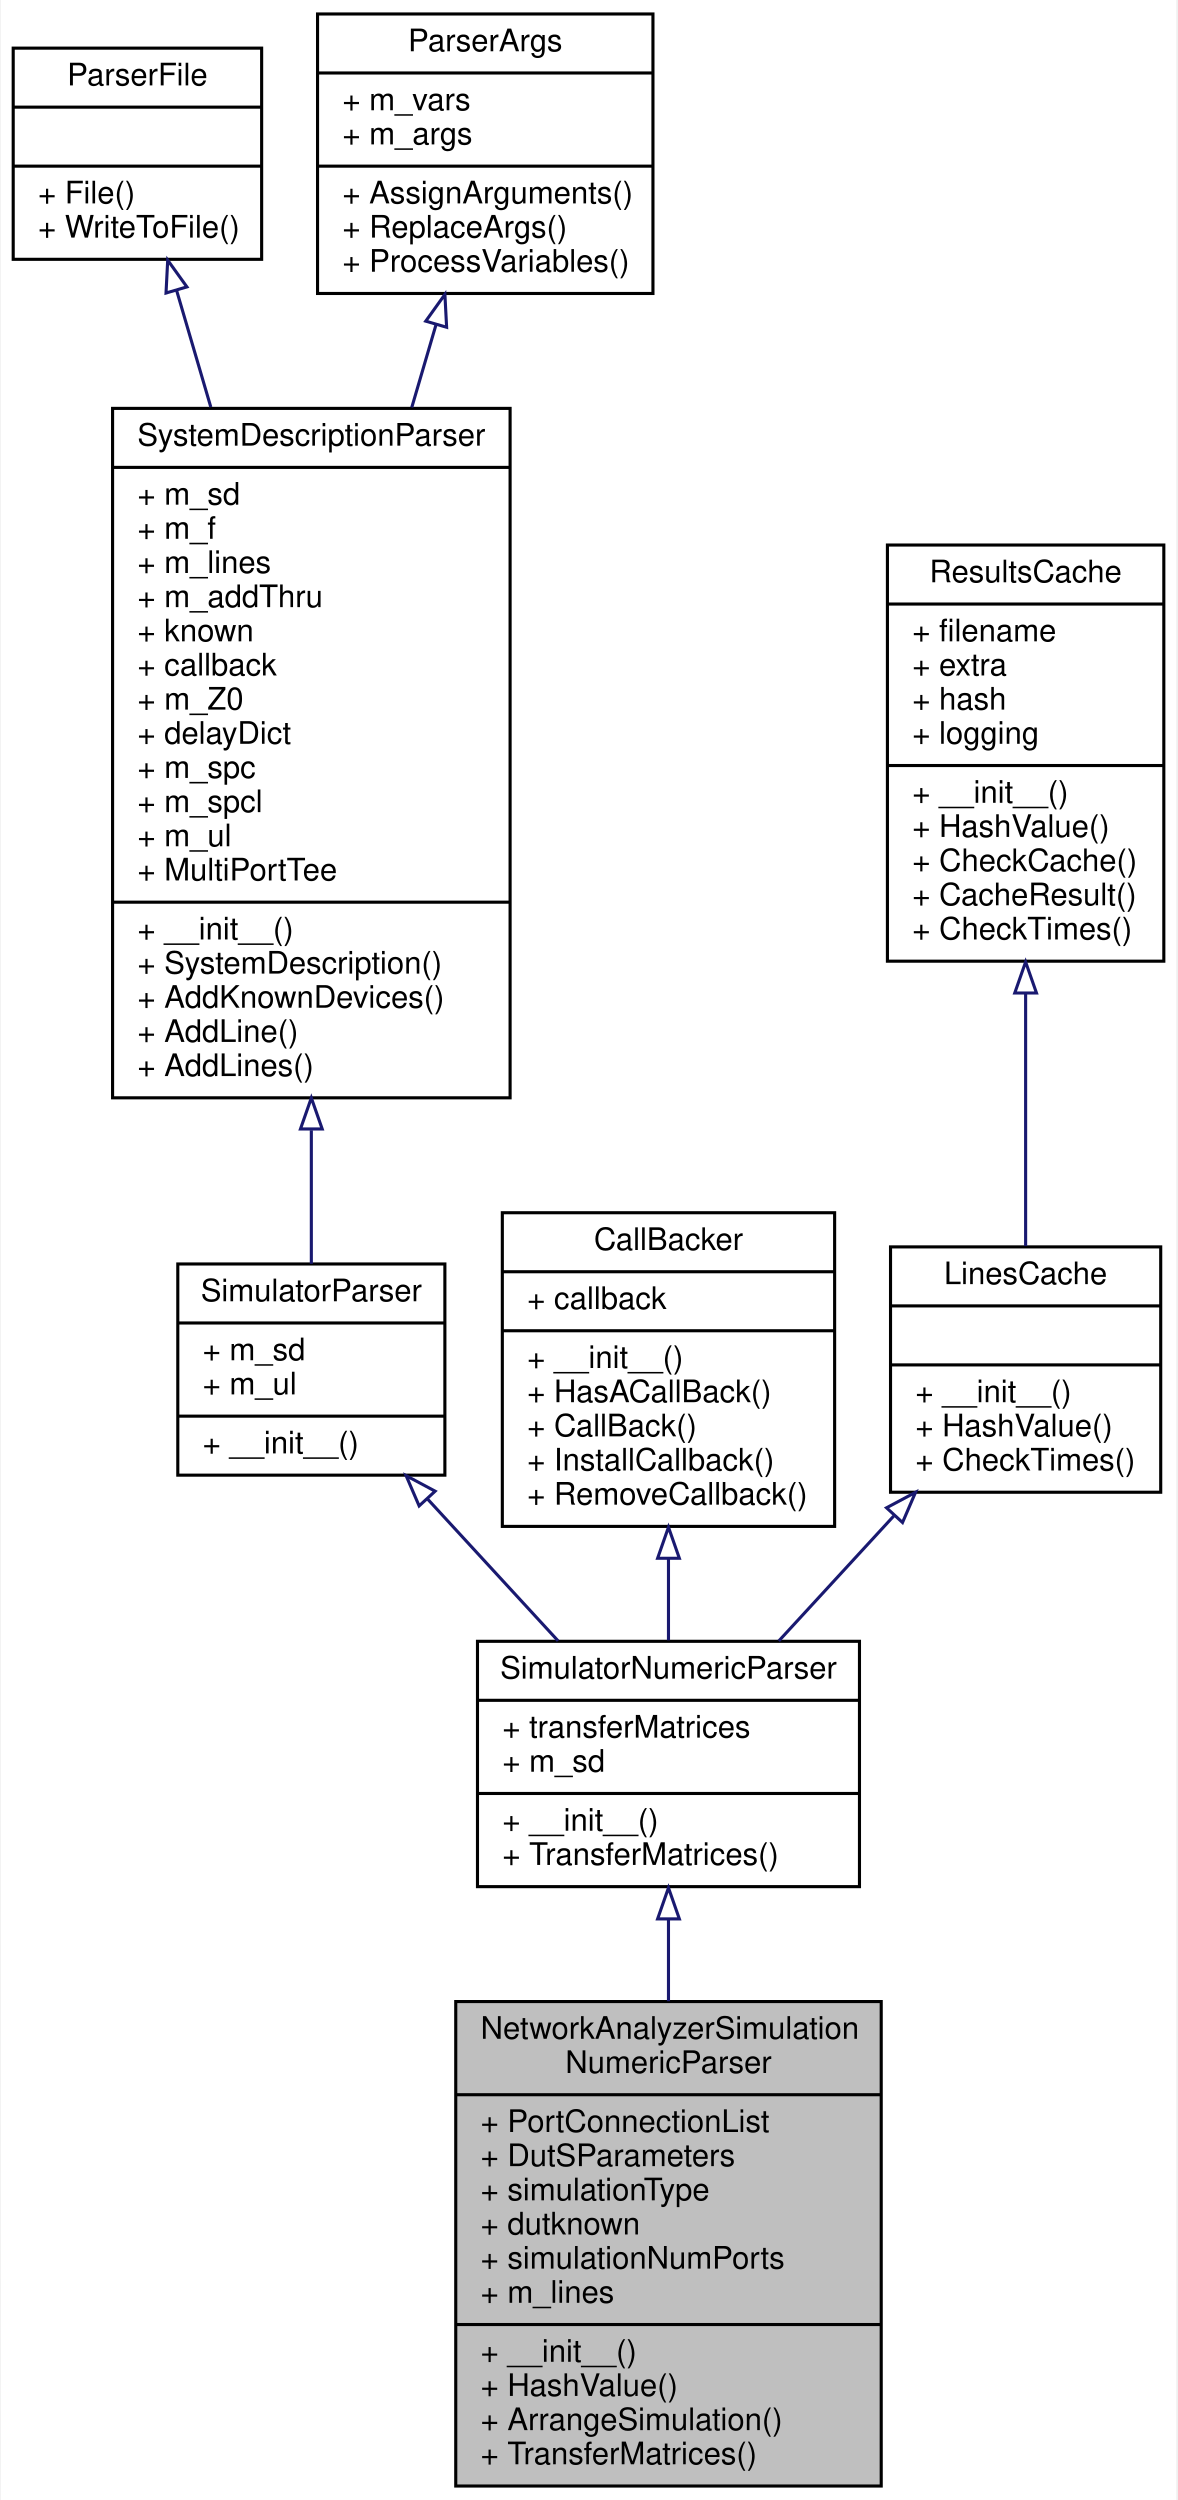
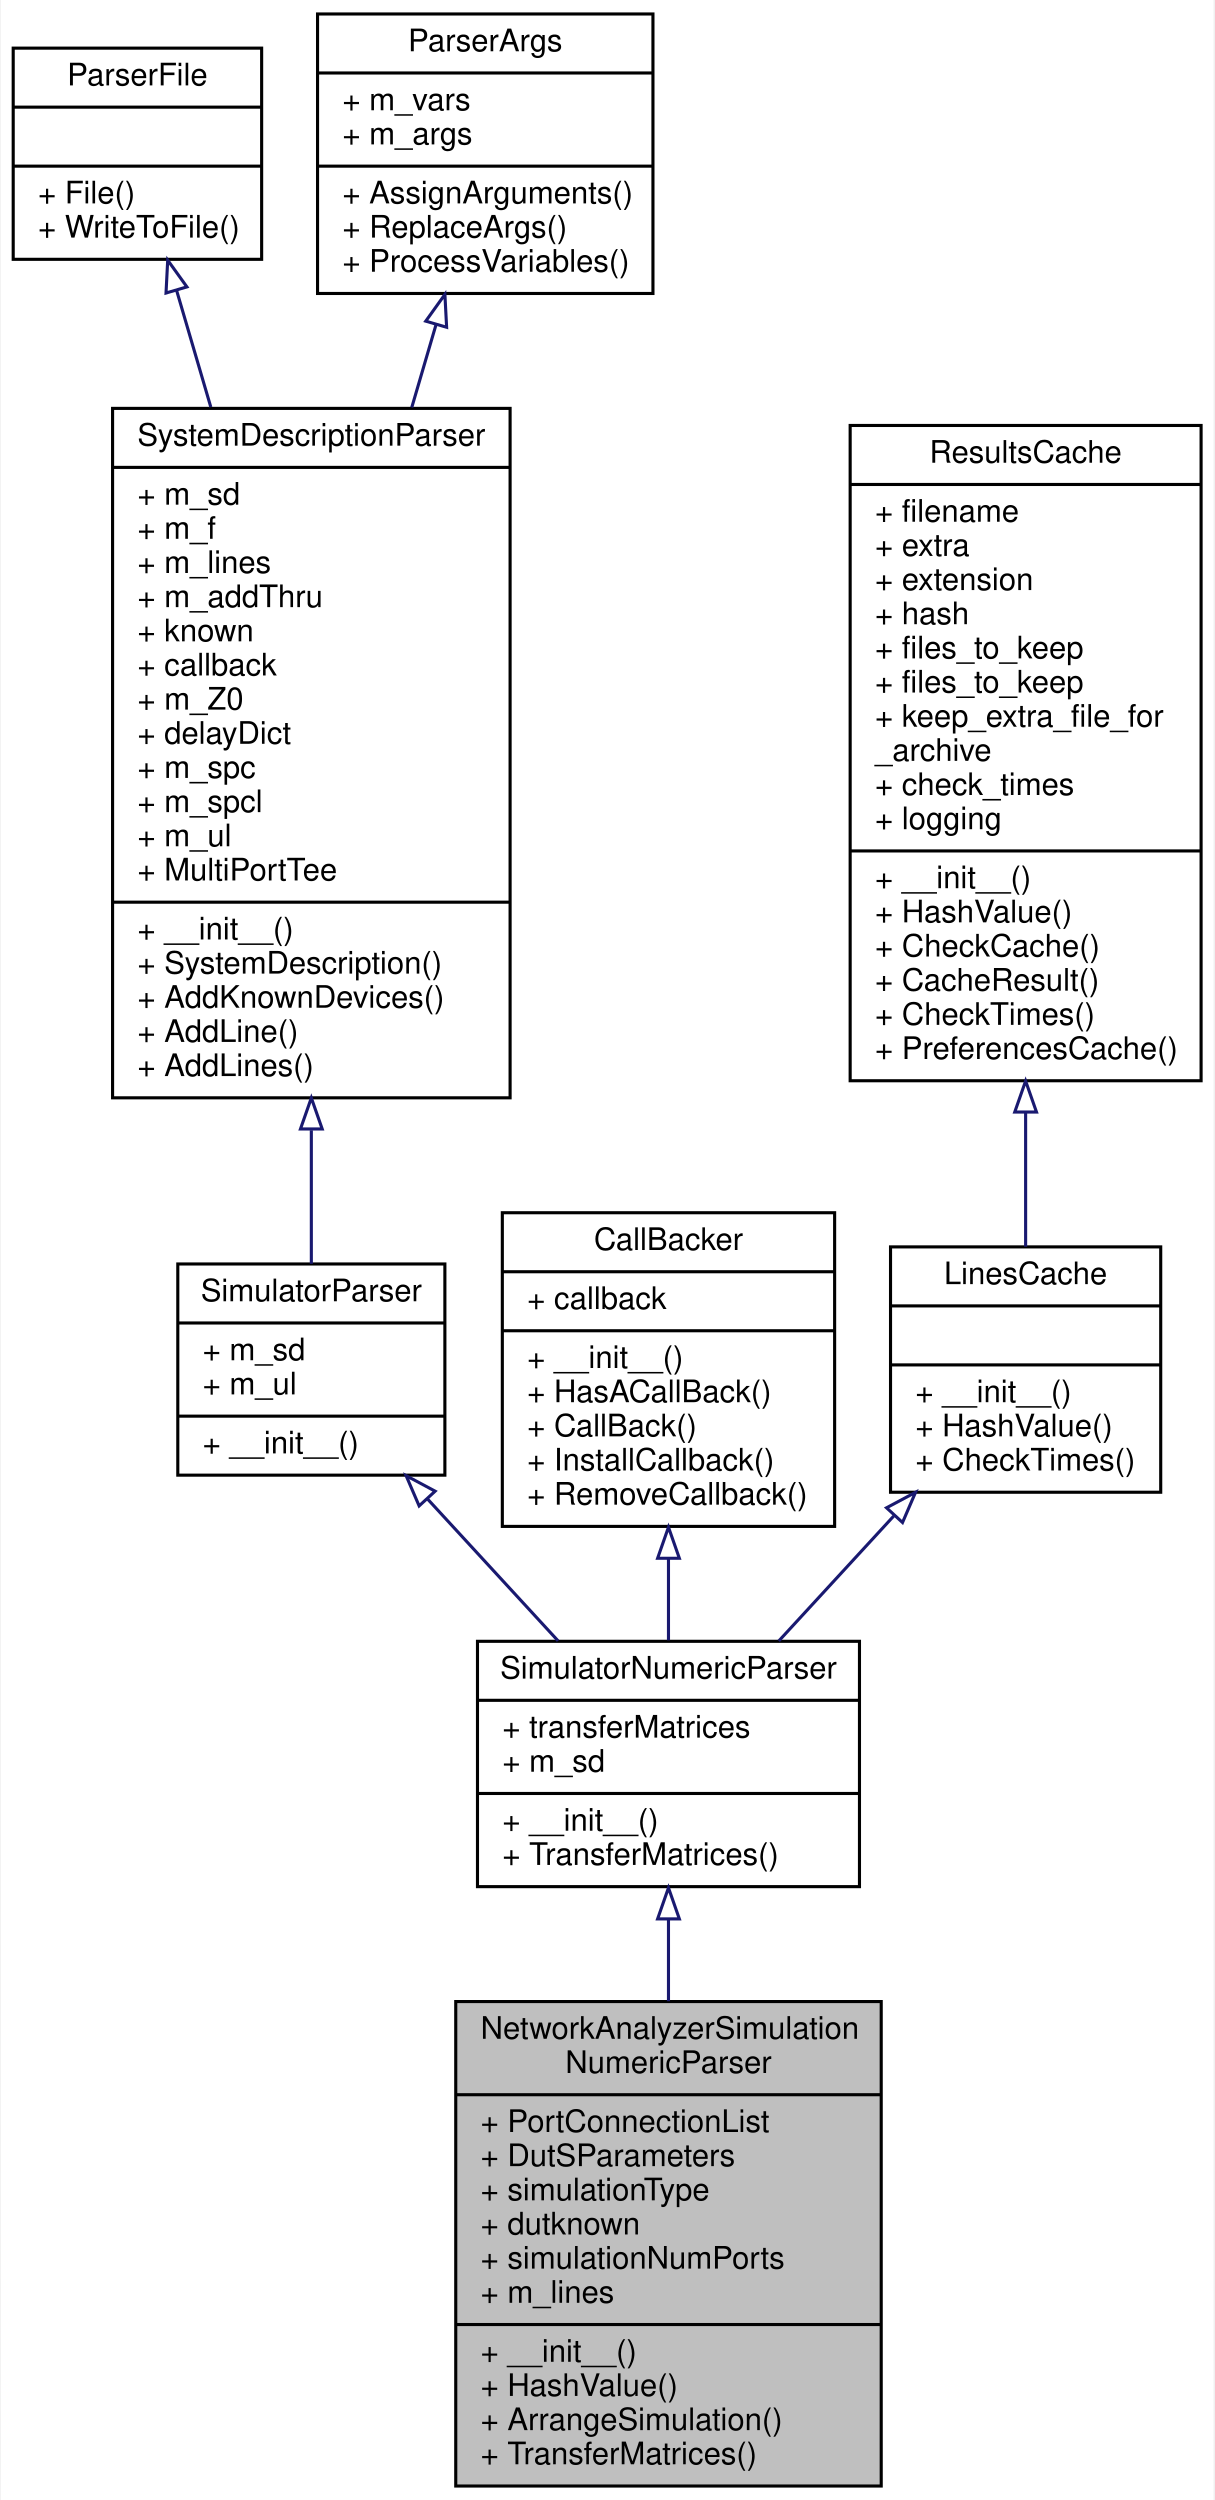
- <svg xmlns="http://www.w3.org/2000/svg" xmlns:xlink="http://www.w3.org/1999/xlink" width="379pt" height="805pt" viewBox="0.00 0.00 378.50 805.00">
+ <svg xmlns="http://www.w3.org/2000/svg" xmlns:xlink="http://www.w3.org/1999/xlink" width="391pt" height="805pt" viewBox="0.00 0.00 390.50 805.00">
  <g id="graph0" class="graph" transform="scale(1 1) rotate(0) translate(4 801)">
-     <polygon fill="white" stroke="transparent" points="-4,4 -4,-801 374.5,-801 374.5,4 -4,4" />
+     <polygon fill="white" stroke="transparent" points="-4,4 -4,-801 386.5,-801 386.5,4 -4,4" />
    <g id="node1" class="node">
      <g id="a_node1">
        <a xlink:title="performs numeric simulations from netlists">
          <polygon fill="#bfbfbf" stroke="black" points="142.5,-0.5 142.5,-156.5 279.5,-156.5 279.5,-0.5 142.5,-0.5" />
          <text text-anchor="start" x="150.5" y="-144.5" font-family="Helvetica,sans-Serif" font-size="10.00">NetworkAnalyzerSimulation</text>
          <text text-anchor="middle" x="211" y="-133.5" font-family="Helvetica,sans-Serif" font-size="10.00">NumericParser</text>
          <polyline fill="none" stroke="black" points="142.5,-126.5 279.5,-126.5 " />
          <text text-anchor="start" x="150.5" y="-114.5" font-family="Helvetica,sans-Serif" font-size="10.00">+ PortConnectionList</text>
          <text text-anchor="start" x="150.5" y="-103.5" font-family="Helvetica,sans-Serif" font-size="10.00">+ DutSParameters</text>
          <text text-anchor="start" x="150.5" y="-92.5" font-family="Helvetica,sans-Serif" font-size="10.00">+ simulationType</text>
          <text text-anchor="start" x="150.5" y="-81.5" font-family="Helvetica,sans-Serif" font-size="10.00">+ dutknown</text>
          <text text-anchor="start" x="150.5" y="-70.5" font-family="Helvetica,sans-Serif" font-size="10.00">+ simulationNumPorts</text>
          <text text-anchor="start" x="150.5" y="-59.5" font-family="Helvetica,sans-Serif" font-size="10.00">+ m_lines</text>
          <polyline fill="none" stroke="black" points="142.5,-52.5 279.5,-52.5 " />
          <text text-anchor="start" x="150.5" y="-40.5" font-family="Helvetica,sans-Serif" font-size="10.00">+ __init__()</text>
          <text text-anchor="start" x="150.5" y="-29.5" font-family="Helvetica,sans-Serif" font-size="10.00">+ HashValue()</text>
          <text text-anchor="start" x="150.5" y="-18.5" font-family="Helvetica,sans-Serif" font-size="10.00">+ ArrangeSimulation()</text>
          <text text-anchor="start" x="150.5" y="-7.5" font-family="Helvetica,sans-Serif" font-size="10.00">+ TransferMatrices()</text>
        </a>
      </g>
    </g>
    <g id="node2" class="node">
      <g id="a_node2">
        <a xlink:href="classSignalIntegrity_1_1Lib_1_1Parsers_1_1SimulatorNumericParser_1_1SimulatorNumericParser.xhtml" target="_top" xlink:title="performs numeric simulations from netlists">
          <polygon fill="white" stroke="black" points="149.5,-193.5 149.5,-272.5 272.5,-272.5 272.5,-193.5 149.5,-193.5" />
          <text text-anchor="middle" x="211" y="-260.5" font-family="Helvetica,sans-Serif" font-size="10.00">SimulatorNumericParser</text>
          <polyline fill="none" stroke="black" points="149.5,-253.5 272.5,-253.5 " />
          <text text-anchor="start" x="157.5" y="-241.5" font-family="Helvetica,sans-Serif" font-size="10.00">+ transferMatrices</text>
          <text text-anchor="start" x="157.5" y="-230.5" font-family="Helvetica,sans-Serif" font-size="10.00">+ m_sd</text>
          <polyline fill="none" stroke="black" points="149.5,-223.5 272.5,-223.5 " />
          <text text-anchor="start" x="157.5" y="-211.5" font-family="Helvetica,sans-Serif" font-size="10.00">+ __init__()</text>
          <text text-anchor="start" x="157.5" y="-200.5" font-family="Helvetica,sans-Serif" font-size="10.00">+ TransferMatrices()</text>
        </a>
      </g>
    </g>
    <g id="edge1" class="edge">
      <path fill="none" stroke="midnightblue" d="M211,-183.08C211,-174.61 211,-165.62 211,-156.61" />
      <polygon fill="none" stroke="midnightblue" points="207.5,-183.12 211,-193.12 214.5,-183.12 207.5,-183.12" />
    </g>
    <g id="node3" class="node">
      <g id="a_node3">
        <a xlink:href="classSignalIntegrity_1_1Lib_1_1Parsers_1_1SimulatorParser_1_1SimulatorParser.xhtml" target="_top" xlink:title="base class for netlist based simulation solutions">
          <polygon fill="white" stroke="black" points="53,-326 53,-394 139,-394 139,-326 53,-326" />
          <text text-anchor="middle" x="96" y="-382" font-family="Helvetica,sans-Serif" font-size="10.00">SimulatorParser</text>
          <polyline fill="none" stroke="black" points="53,-375 139,-375 " />
          <text text-anchor="start" x="61" y="-363" font-family="Helvetica,sans-Serif" font-size="10.00">+ m_sd</text>
          <text text-anchor="start" x="61" y="-352" font-family="Helvetica,sans-Serif" font-size="10.00">+ m_ul</text>
          <polyline fill="none" stroke="black" points="53,-345 139,-345 " />
          <text text-anchor="start" x="61" y="-333" font-family="Helvetica,sans-Serif" font-size="10.00">+ __init__()</text>
        </a>
      </g>
    </g>
    <g id="edge2" class="edge">
      <path fill="none" stroke="midnightblue" d="M133.4,-318.34C146.91,-303.67 162.1,-287.15 175.44,-272.65" />
      <polygon fill="none" stroke="midnightblue" points="130.71,-316.1 126.52,-325.83 135.86,-320.84 130.71,-316.1" />
    </g>
    <g id="node4" class="node">
      <g id="a_node4">
        <a xlink:href="classSignalIntegrity_1_1Lib_1_1Parsers_1_1SystemDescriptionParser_1_1SystemDescriptionParser.xhtml" target="_top" xlink:title="Parses netlists and produces system descriptions.">
          <polygon fill="white" stroke="black" points="32,-447.5 32,-669.5 160,-669.5 160,-447.5 32,-447.5" />
          <text text-anchor="middle" x="96" y="-657.5" font-family="Helvetica,sans-Serif" font-size="10.00">SystemDescriptionParser</text>
          <polyline fill="none" stroke="black" points="32,-650.5 160,-650.5 " />
          <text text-anchor="start" x="40" y="-638.5" font-family="Helvetica,sans-Serif" font-size="10.00">+ m_sd</text>
          <text text-anchor="start" x="40" y="-627.5" font-family="Helvetica,sans-Serif" font-size="10.00">+ m_f</text>
          <text text-anchor="start" x="40" y="-616.5" font-family="Helvetica,sans-Serif" font-size="10.00">+ m_lines</text>
          <text text-anchor="start" x="40" y="-605.5" font-family="Helvetica,sans-Serif" font-size="10.00">+ m_addThru</text>
          <text text-anchor="start" x="40" y="-594.5" font-family="Helvetica,sans-Serif" font-size="10.00">+ known</text>
          <text text-anchor="start" x="40" y="-583.5" font-family="Helvetica,sans-Serif" font-size="10.00">+ callback</text>
          <text text-anchor="start" x="40" y="-572.5" font-family="Helvetica,sans-Serif" font-size="10.00">+ m_Z0</text>
          <text text-anchor="start" x="40" y="-561.5" font-family="Helvetica,sans-Serif" font-size="10.00">+ delayDict</text>
          <text text-anchor="start" x="40" y="-550.5" font-family="Helvetica,sans-Serif" font-size="10.00">+ m_spc</text>
          <text text-anchor="start" x="40" y="-539.5" font-family="Helvetica,sans-Serif" font-size="10.00">+ m_spcl</text>
          <text text-anchor="start" x="40" y="-528.5" font-family="Helvetica,sans-Serif" font-size="10.00">+ m_ul</text>
          <text text-anchor="start" x="40" y="-517.5" font-family="Helvetica,sans-Serif" font-size="10.00">+ MultiPortTee</text>
          <polyline fill="none" stroke="black" points="32,-510.5 160,-510.5 " />
          <text text-anchor="start" x="40" y="-498.5" font-family="Helvetica,sans-Serif" font-size="10.00">+ __init__()</text>
          <text text-anchor="start" x="40" y="-487.5" font-family="Helvetica,sans-Serif" font-size="10.00">+ SystemDescription()</text>
          <text text-anchor="start" x="40" y="-476.5" font-family="Helvetica,sans-Serif" font-size="10.00">+ AddKnownDevices()</text>
          <text text-anchor="start" x="40" y="-465.5" font-family="Helvetica,sans-Serif" font-size="10.00">+ AddLine()</text>
          <text text-anchor="start" x="40" y="-454.5" font-family="Helvetica,sans-Serif" font-size="10.00">+ AddLines()</text>
        </a>
      </g>
    </g>
    <g id="edge3" class="edge">
      <path fill="none" stroke="midnightblue" d="M96,-437.06C96,-421.35 96,-406.45 96,-394.06" />
      <polygon fill="none" stroke="midnightblue" points="92.5,-437.47 96,-447.47 99.5,-437.47 92.5,-437.47" />
    </g>
    <g id="node5" class="node">
      <g id="a_node5">
        <a xlink:href="classSignalIntegrity_1_1Lib_1_1Parsers_1_1ParserFile_1_1ParserFile.xhtml" target="_top" xlink:title="file handling base class for parsers">
          <polygon fill="white" stroke="black" points="0,-717.5 0,-785.5 80,-785.5 80,-717.5 0,-717.5" />
          <text text-anchor="middle" x="40" y="-773.5" font-family="Helvetica,sans-Serif" font-size="10.00">ParserFile</text>
          <polyline fill="none" stroke="black" points="0,-766.5 80,-766.5 " />
          <text text-anchor="middle" x="40" y="-754.5" font-family="Helvetica,sans-Serif" font-size="10.00"> </text>
          <polyline fill="none" stroke="black" points="0,-747.5 80,-747.5 " />
          <text text-anchor="start" x="8" y="-735.5" font-family="Helvetica,sans-Serif" font-size="10.00">+ File()</text>
          <text text-anchor="start" x="8" y="-724.5" font-family="Helvetica,sans-Serif" font-size="10.00">+ WriteToFile()</text>
        </a>
      </g>
    </g>
    <g id="edge4" class="edge">
      <path fill="none" stroke="midnightblue" d="M52.59,-707.57C55.94,-696.13 59.73,-683.21 63.63,-669.91" />
      <polygon fill="none" stroke="midnightblue" points="49.21,-706.65 49.75,-717.23 55.93,-708.62 49.21,-706.65" />
    </g>
    <g id="node6" class="node">
      <g id="a_node6">
        <a xlink:href="classSignalIntegrity_1_1Lib_1_1Parsers_1_1ParserArgs_1_1ParserArgs.xhtml" target="_top" xlink:title="argument handling base class for parsers">
          <polygon fill="white" stroke="black" points="98,-706.5 98,-796.5 206,-796.5 206,-706.5 98,-706.5" />
          <text text-anchor="middle" x="152" y="-784.5" font-family="Helvetica,sans-Serif" font-size="10.00">ParserArgs</text>
          <polyline fill="none" stroke="black" points="98,-777.5 206,-777.5 " />
          <text text-anchor="start" x="106" y="-765.5" font-family="Helvetica,sans-Serif" font-size="10.00">+ m_vars</text>
          <text text-anchor="start" x="106" y="-754.5" font-family="Helvetica,sans-Serif" font-size="10.00">+ m_args</text>
          <polyline fill="none" stroke="black" points="98,-747.5 206,-747.5 " />
          <text text-anchor="start" x="106" y="-735.5" font-family="Helvetica,sans-Serif" font-size="10.00">+ AssignArguments()</text>
          <text text-anchor="start" x="106" y="-724.5" font-family="Helvetica,sans-Serif" font-size="10.00">+ ReplaceArgs()</text>
          <text text-anchor="start" x="106" y="-713.5" font-family="Helvetica,sans-Serif" font-size="10.00">+ ProcessVariables()</text>
        </a>
      </g>
    </g>
    <g id="edge5" class="edge">
      <path fill="none" stroke="midnightblue" d="M136.17,-696.52C133.69,-688.04 131.04,-679.02 128.34,-669.81" />
      <polygon fill="none" stroke="midnightblue" points="132.84,-697.59 139.01,-706.2 139.56,-695.62 132.84,-697.59" />
    </g>
    <g id="node7" class="node">
      <g id="a_node7">
        <a xlink:href="classSignalIntegrity_1_1Lib_1_1CallBacker_1_1CallBacker.xhtml" target="_top" xlink:title="Handles Callbacks that allow progress reporting during long calculations and capability to abort.">
          <polygon fill="white" stroke="black" points="157.5,-309.5 157.5,-410.5 264.5,-410.5 264.5,-309.5 157.5,-309.5" />
          <text text-anchor="middle" x="211" y="-398.5" font-family="Helvetica,sans-Serif" font-size="10.00">CallBacker</text>
          <polyline fill="none" stroke="black" points="157.5,-391.5 264.5,-391.5 " />
          <text text-anchor="start" x="165.5" y="-379.5" font-family="Helvetica,sans-Serif" font-size="10.00">+ callback</text>
          <polyline fill="none" stroke="black" points="157.5,-372.5 264.5,-372.5 " />
          <text text-anchor="start" x="165.5" y="-360.5" font-family="Helvetica,sans-Serif" font-size="10.00">+ __init__()</text>
          <text text-anchor="start" x="165.5" y="-349.5" font-family="Helvetica,sans-Serif" font-size="10.00">+ HasACallBack()</text>
          <text text-anchor="start" x="165.5" y="-338.5" font-family="Helvetica,sans-Serif" font-size="10.00">+ CallBack()</text>
          <text text-anchor="start" x="165.5" y="-327.5" font-family="Helvetica,sans-Serif" font-size="10.00">+ InstallCallback()</text>
          <text text-anchor="start" x="165.5" y="-316.5" font-family="Helvetica,sans-Serif" font-size="10.00">+ RemoveCallback()</text>
        </a>
      </g>
    </g>
    <g id="edge6" class="edge">
      <path fill="none" stroke="midnightblue" d="M211,-299.19C211,-290.22 211,-281.18 211,-272.81" />
      <polygon fill="none" stroke="midnightblue" points="207.5,-299.24 211,-309.24 214.5,-299.24 207.5,-299.24" />
    </g>
    <g id="node8" class="node">
      <g id="a_node8">
        <a xlink:href="classSignalIntegrity_1_1Lib_1_1ResultsCache_1_1LinesCache.xhtml" target="_top" xlink:title="Caches results calculated based on netlist lines, as used in all of the parser classes.">
          <polygon fill="white" stroke="black" points="282.5,-320.5 282.5,-399.5 369.5,-399.5 369.5,-320.5 282.5,-320.5" />
          <text text-anchor="middle" x="326" y="-387.5" font-family="Helvetica,sans-Serif" font-size="10.00">LinesCache</text>
          <polyline fill="none" stroke="black" points="282.5,-380.5 369.5,-380.5 " />
          <text text-anchor="middle" x="326" y="-368.5" font-family="Helvetica,sans-Serif" font-size="10.00"> </text>
          <polyline fill="none" stroke="black" points="282.5,-361.5 369.5,-361.5 " />
          <text text-anchor="start" x="290.5" y="-349.5" font-family="Helvetica,sans-Serif" font-size="10.00">+ __init__()</text>
          <text text-anchor="start" x="290.5" y="-338.5" font-family="Helvetica,sans-Serif" font-size="10.00">+ HashValue()</text>
          <text text-anchor="start" x="290.5" y="-327.5" font-family="Helvetica,sans-Serif" font-size="10.00">+ CheckTimes()</text>
        </a>
      </g>
    </g>
    <g id="edge7" class="edge">
      <path fill="none" stroke="midnightblue" d="M283.52,-312.83C271.36,-299.61 258.23,-285.33 246.52,-272.61" />
      <polygon fill="none" stroke="midnightblue" points="281.21,-315.49 290.56,-320.48 286.36,-310.75 281.21,-315.49" />
    </g>
    <g id="node9" class="node">
      <g id="a_node9">
        <a xlink:href="classSignalIntegrity_1_1Lib_1_1ResultsCache_1_1ResultsCache.xhtml" target="_top" xlink:title="base class for results caching">
-           <polygon fill="white" stroke="black" points="281.5,-491.5 281.5,-625.5 370.5,-625.5 370.5,-491.5 281.5,-491.5" />
-           <text text-anchor="middle" x="326" y="-613.5" font-family="Helvetica,sans-Serif" font-size="10.00">ResultsCache</text>
-           <polyline fill="none" stroke="black" points="281.5,-606.5 370.5,-606.5 " />
-           <text text-anchor="start" x="289.5" y="-594.5" font-family="Helvetica,sans-Serif" font-size="10.00">+ filename</text>
-           <text text-anchor="start" x="289.5" y="-583.5" font-family="Helvetica,sans-Serif" font-size="10.00">+ extra</text>
-           <text text-anchor="start" x="289.5" y="-572.5" font-family="Helvetica,sans-Serif" font-size="10.00">+ hash</text>
-           <text text-anchor="start" x="289.5" y="-561.5" font-family="Helvetica,sans-Serif" font-size="10.00">+ logging</text>
-           <polyline fill="none" stroke="black" points="281.5,-554.5 370.5,-554.5 " />
-           <text text-anchor="start" x="289.5" y="-542.5" font-family="Helvetica,sans-Serif" font-size="10.00">+ __init__()</text>
-           <text text-anchor="start" x="289.5" y="-531.5" font-family="Helvetica,sans-Serif" font-size="10.00">+ HashValue()</text>
-           <text text-anchor="start" x="289.5" y="-520.5" font-family="Helvetica,sans-Serif" font-size="10.00">+ CheckCache()</text>
-           <text text-anchor="start" x="289.5" y="-509.5" font-family="Helvetica,sans-Serif" font-size="10.00">+ CacheResult()</text>
-           <text text-anchor="start" x="289.5" y="-498.5" font-family="Helvetica,sans-Serif" font-size="10.00">+ CheckTimes()</text>
+           <polygon fill="white" stroke="black" points="269.5,-453 269.5,-664 382.5,-664 382.5,-453 269.5,-453" />
+           <text text-anchor="middle" x="326" y="-652" font-family="Helvetica,sans-Serif" font-size="10.00">ResultsCache</text>
+           <polyline fill="none" stroke="black" points="269.5,-645 382.5,-645 " />
+           <text text-anchor="start" x="277.5" y="-633" font-family="Helvetica,sans-Serif" font-size="10.00">+ filename</text>
+           <text text-anchor="start" x="277.5" y="-622" font-family="Helvetica,sans-Serif" font-size="10.00">+ extra</text>
+           <text text-anchor="start" x="277.5" y="-611" font-family="Helvetica,sans-Serif" font-size="10.00">+ extension</text>
+           <text text-anchor="start" x="277.5" y="-600" font-family="Helvetica,sans-Serif" font-size="10.00">+ hash</text>
+           <text text-anchor="start" x="277.5" y="-589" font-family="Helvetica,sans-Serif" font-size="10.00">+ files_to_keep</text>
+           <text text-anchor="start" x="277.5" y="-578" font-family="Helvetica,sans-Serif" font-size="10.00">+ files_to_keep</text>
+           <text text-anchor="start" x="277.5" y="-567" font-family="Helvetica,sans-Serif" font-size="10.00">+ keep_extra_file_for</text>
+           <text text-anchor="start" x="277.5" y="-556" font-family="Helvetica,sans-Serif" font-size="10.00">_archive</text>
+           <text text-anchor="start" x="277.5" y="-545" font-family="Helvetica,sans-Serif" font-size="10.00">+ check_times</text>
+           <text text-anchor="start" x="277.5" y="-534" font-family="Helvetica,sans-Serif" font-size="10.00">+ logging</text>
+           <polyline fill="none" stroke="black" points="269.5,-527 382.5,-527 " />
+           <text text-anchor="start" x="277.5" y="-515" font-family="Helvetica,sans-Serif" font-size="10.00">+ __init__()</text>
+           <text text-anchor="start" x="277.5" y="-504" font-family="Helvetica,sans-Serif" font-size="10.00">+ HashValue()</text>
+           <text text-anchor="start" x="277.5" y="-493" font-family="Helvetica,sans-Serif" font-size="10.00">+ CheckCache()</text>
+           <text text-anchor="start" x="277.5" y="-482" font-family="Helvetica,sans-Serif" font-size="10.00">+ CacheResult()</text>
+           <text text-anchor="start" x="277.5" y="-471" font-family="Helvetica,sans-Serif" font-size="10.00">+ CheckTimes()</text>
+           <text text-anchor="start" x="277.5" y="-460" font-family="Helvetica,sans-Serif" font-size="10.00">+ PreferencesCache()</text>
        </a>
      </g>
    </g>
    <g id="edge8" class="edge">
-       <path fill="none" stroke="midnightblue" d="M326,-481.12C326,-453.28 326,-422.97 326,-399.76" />
-       <polygon fill="none" stroke="midnightblue" points="322.5,-481.25 326,-491.25 329.5,-481.25 322.5,-481.25" />
+       <path fill="none" stroke="midnightblue" d="M326,-442.69C326,-427.22 326,-412.32 326,-399.57" />
+       <polygon fill="none" stroke="midnightblue" points="322.5,-442.92 326,-452.92 329.5,-442.92 322.5,-442.92" />
    </g>
  </g>
</svg>
